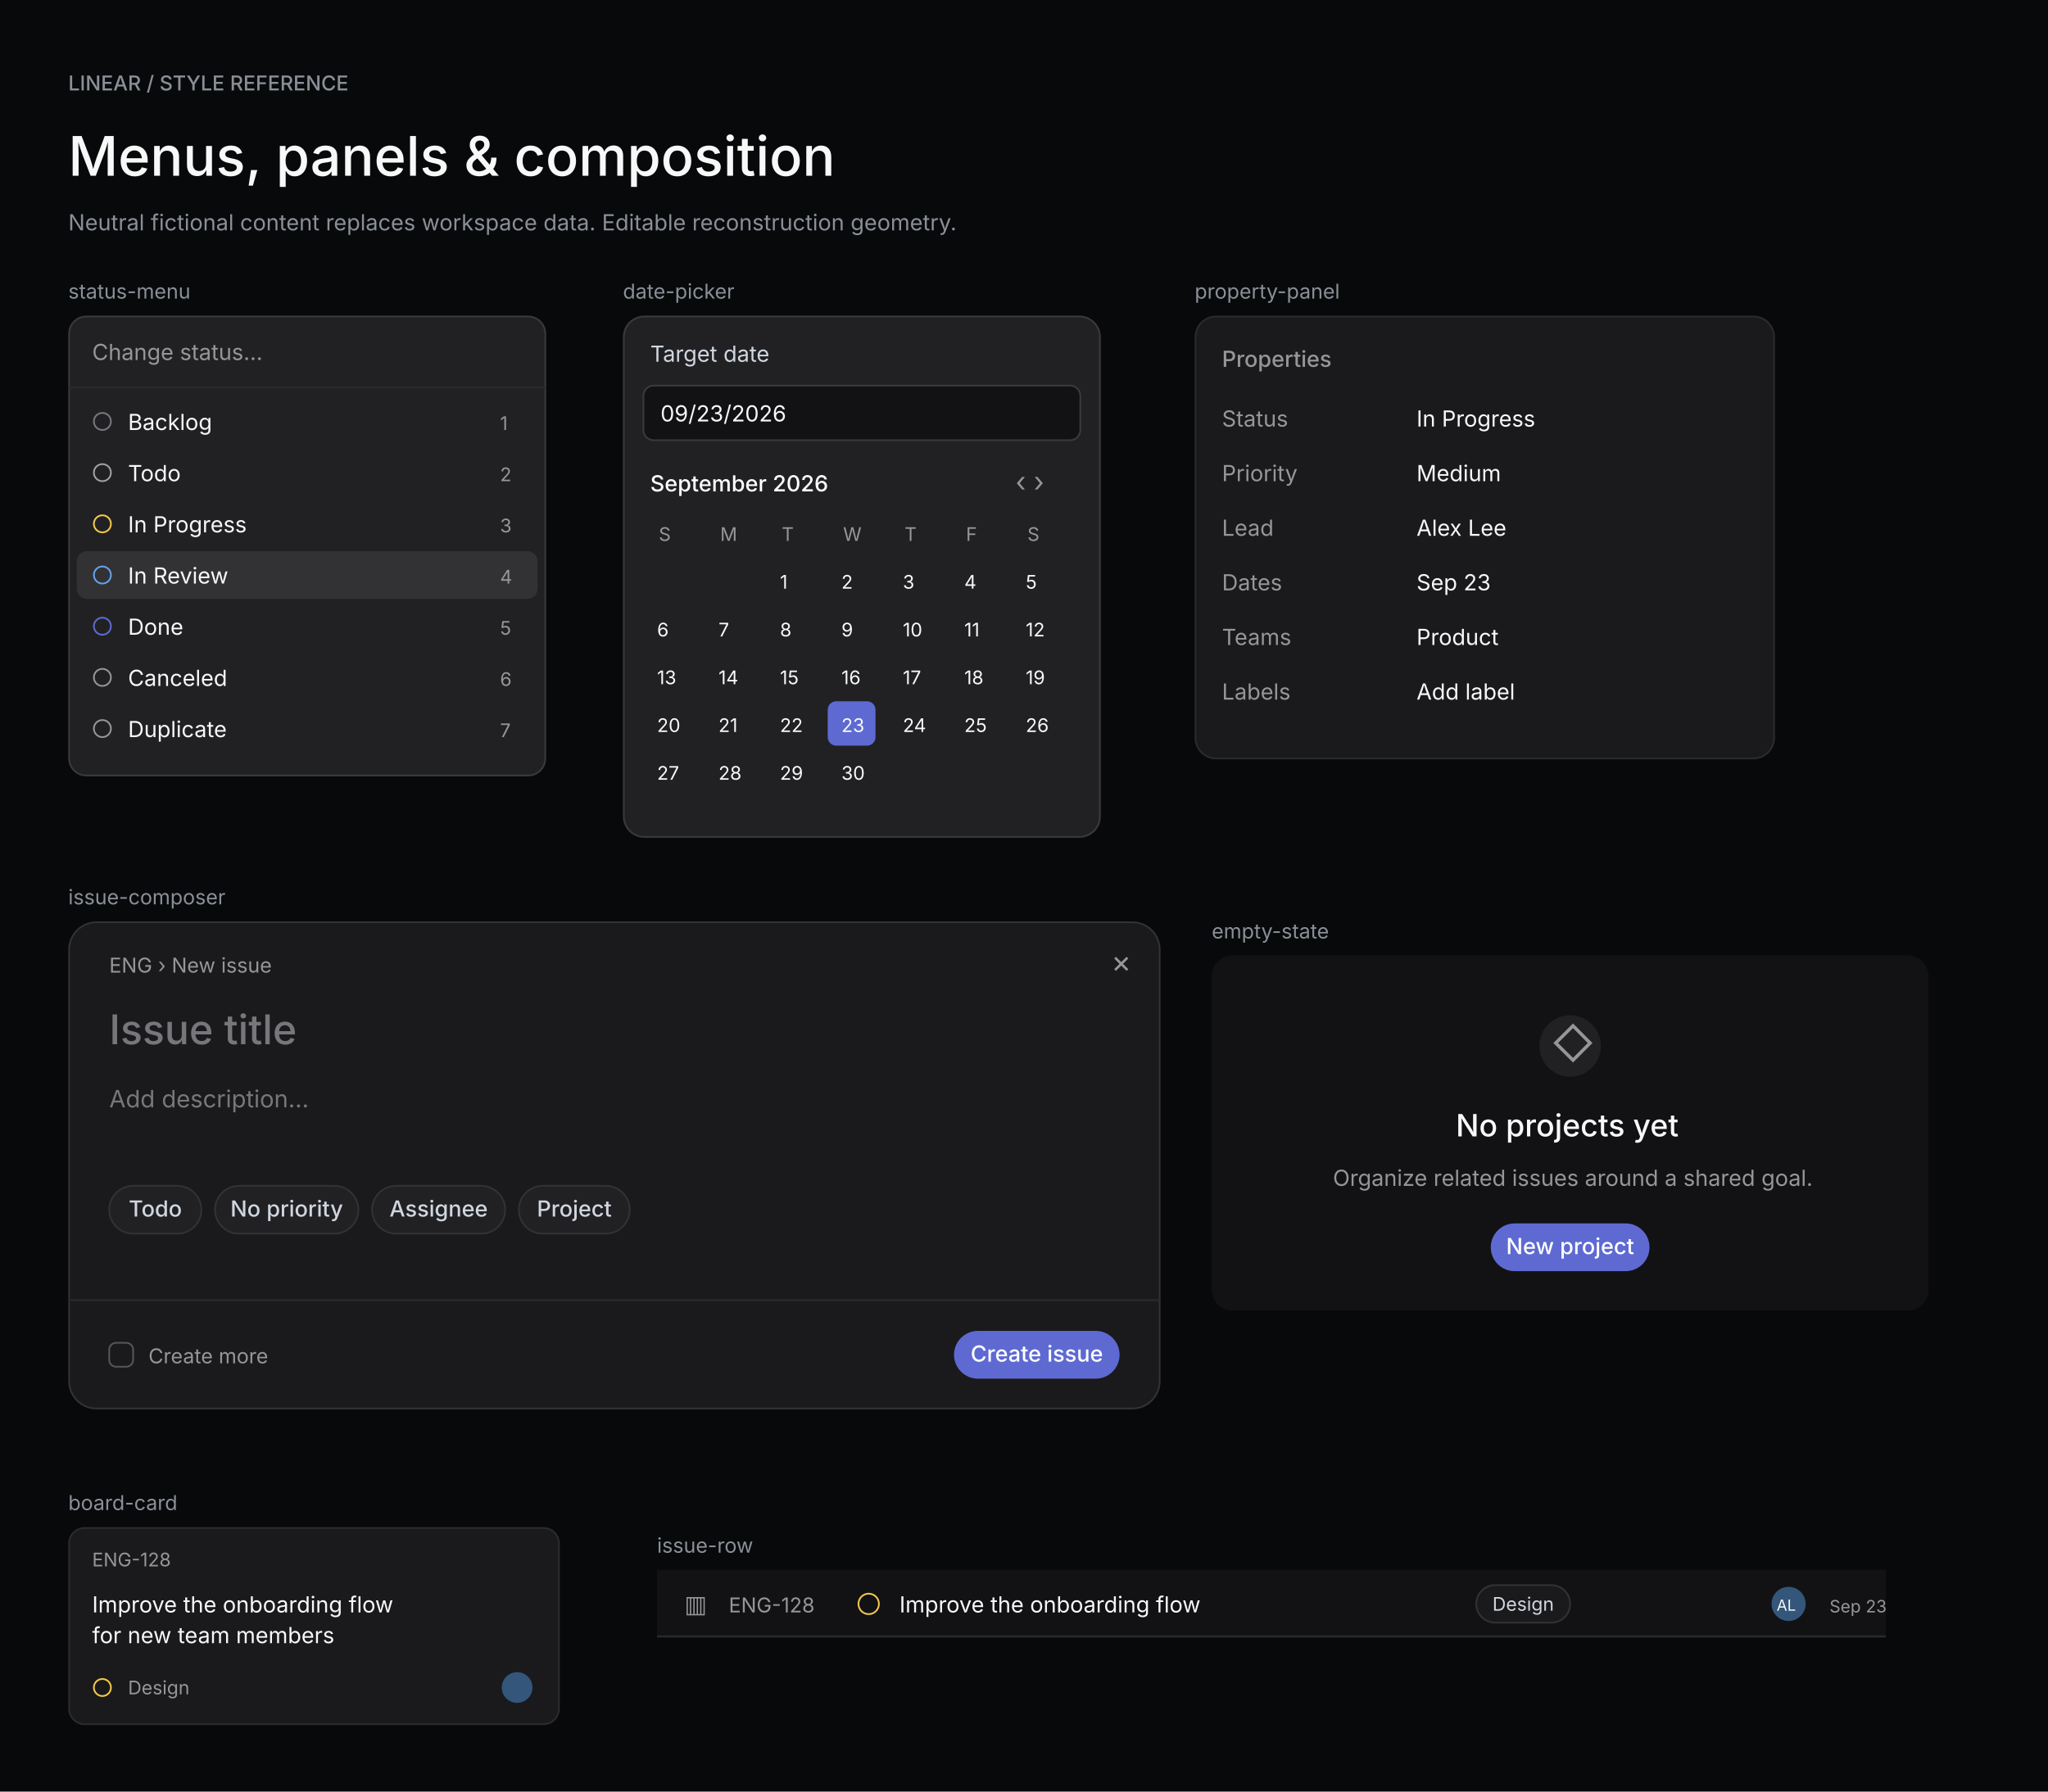
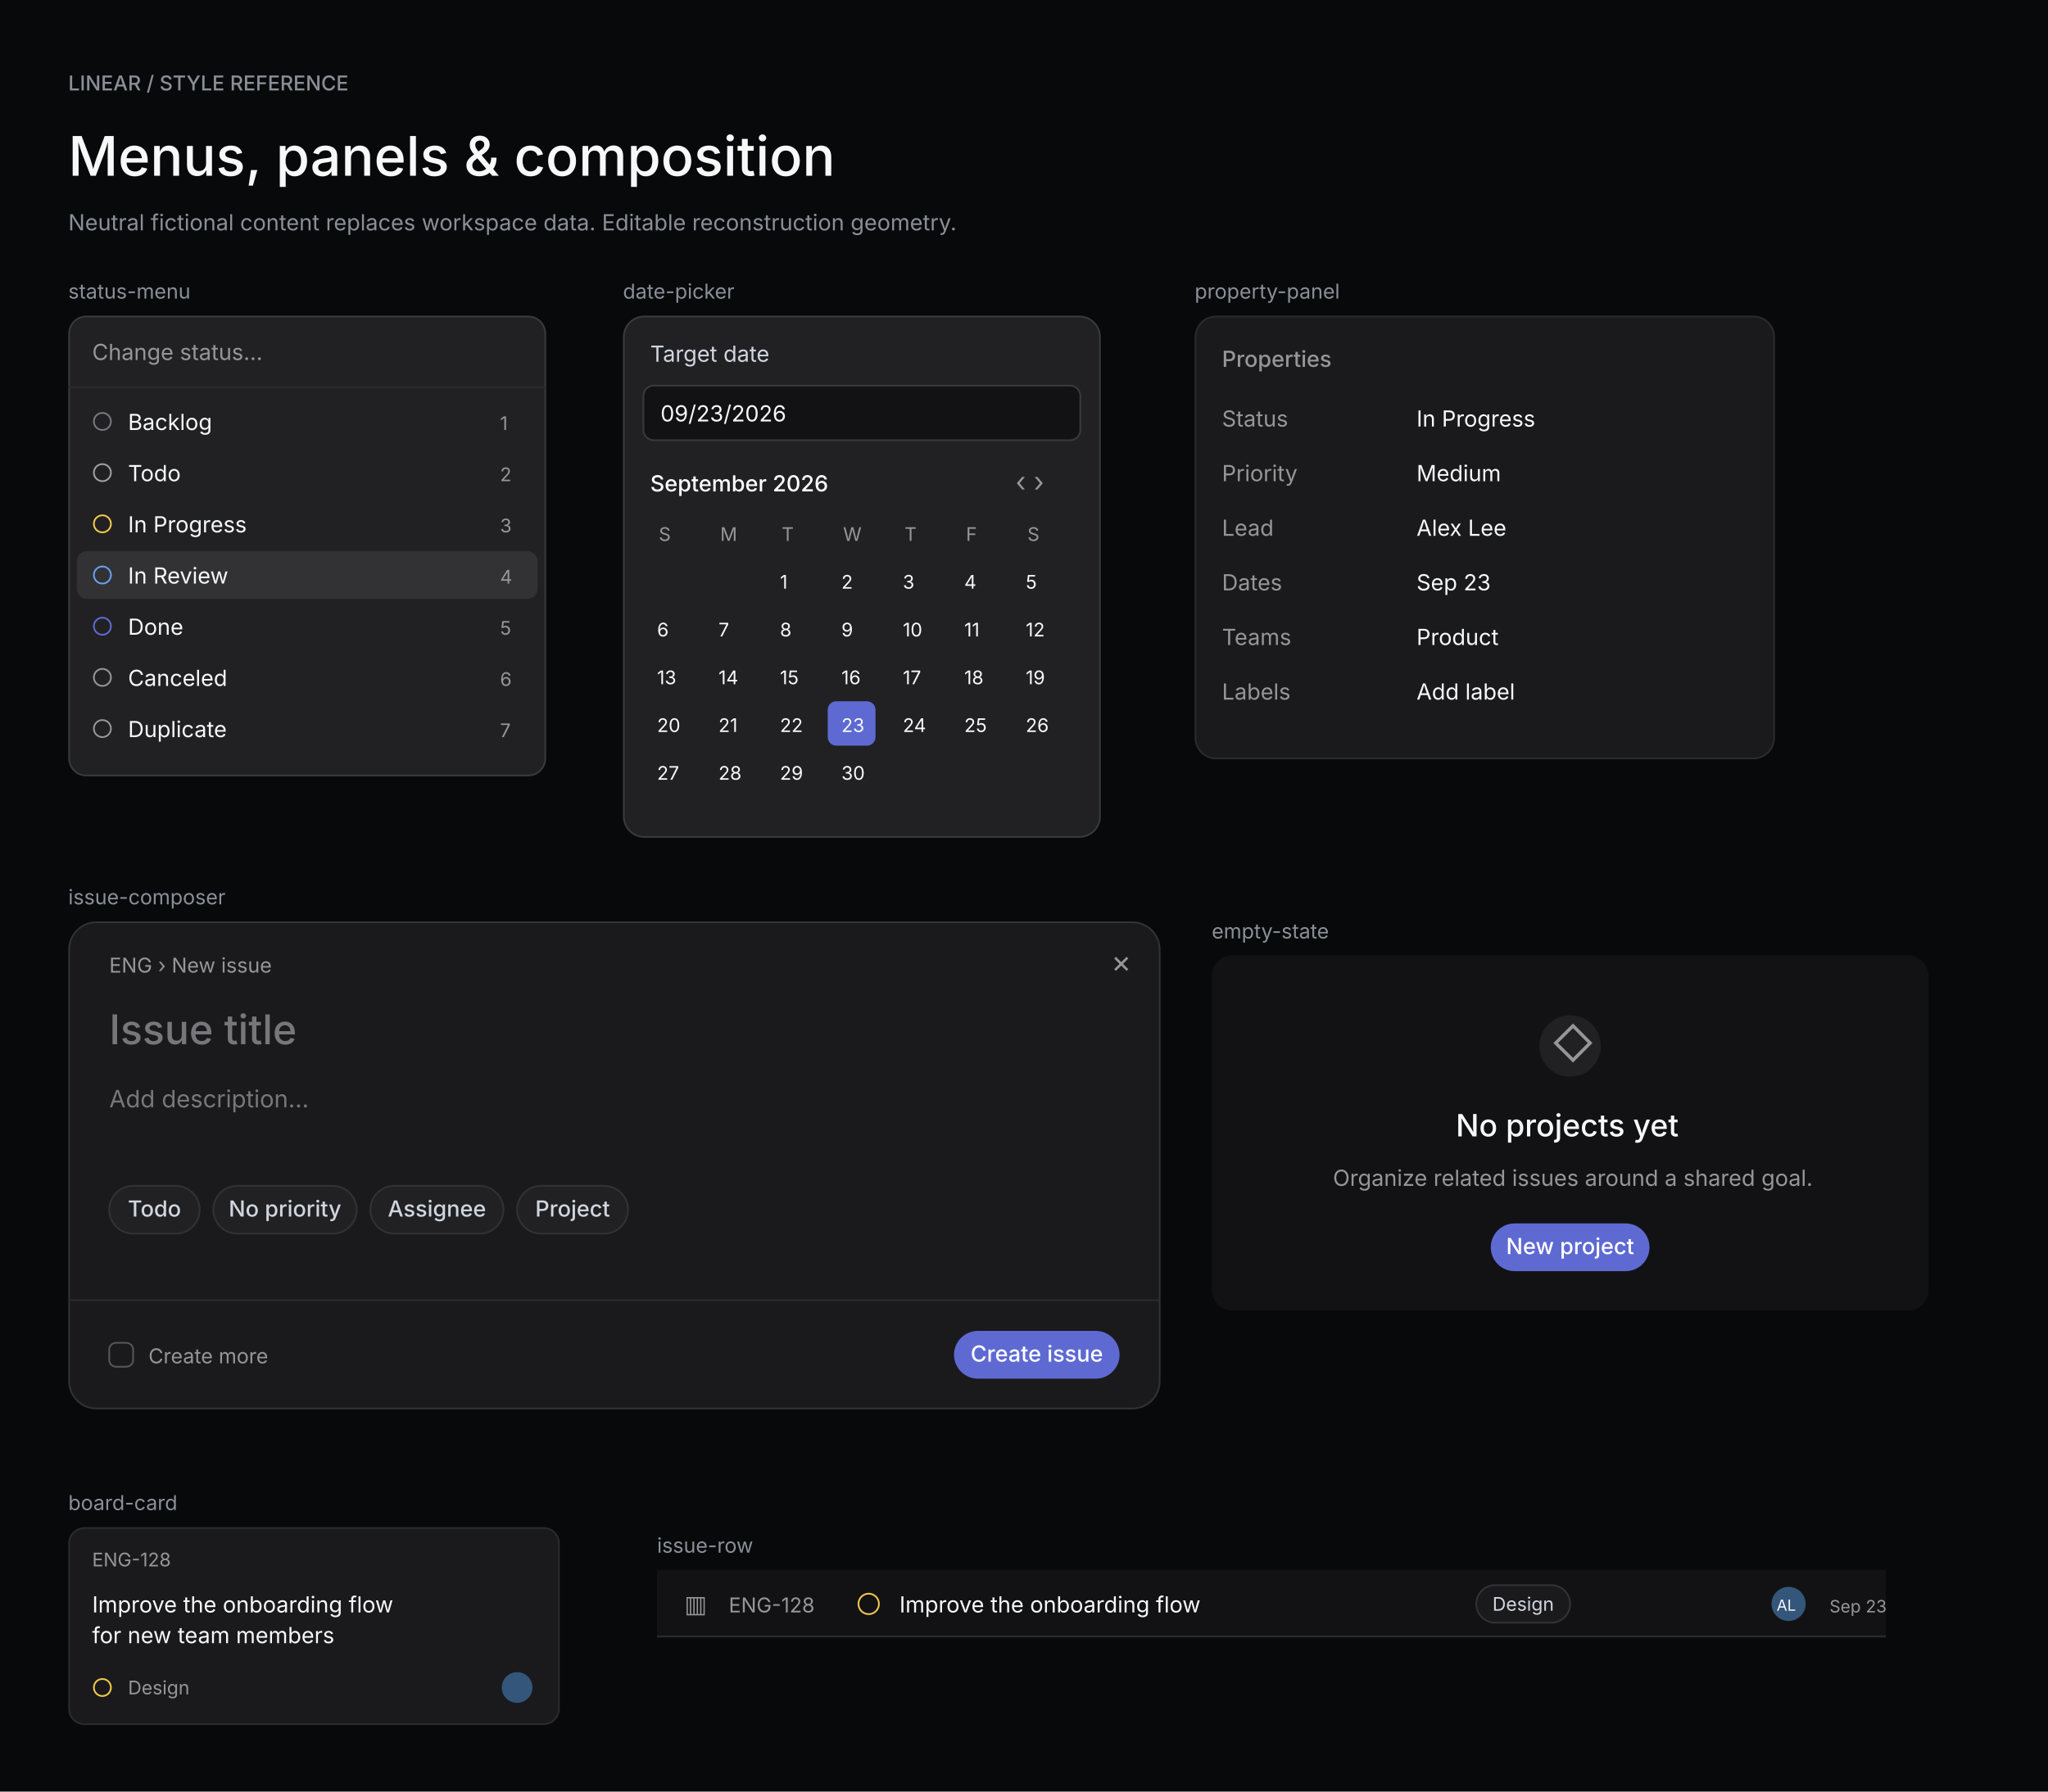
<svg xmlns="http://www.w3.org/2000/svg" width="1200" height="1050" viewBox="0 0 1200 1050">
  <rect x="0" y="0" width="1200" height="1050" rx="0" fill="#08090A" stroke="none" />
  <text x="40" y="53" font-family="Inter, Arial, sans-serif" font-size="12" font-weight="500" fill="#8A8F98">LINEAR / STYLE REFERENCE</text>
  <text x="40" y="103" font-family="Inter, Arial, sans-serif" font-size="32" font-weight="510" fill="#F7F8F8">Menus, panels &amp; composition</text>
  <text x="40" y="135" font-family="Inter, Arial, sans-serif" font-size="13" font-weight="400" fill="#8A8F98">Neutral fictional content replaces workspace data. Editable reconstruction geometry.</text>
  <text x="40" y="175" font-family="Inter, Arial, sans-serif" font-size="12" font-weight="400" fill="#8A8F98">status-menu</text>
  <g transform="translate(40 185)">
    <g id="status-menu">
      <rect x="0.5" y="0.5" width="279" height="269" rx="10" fill="#212123" stroke="#3A3A3E" />
      <text x="14" y="26" font-family="Inter, Arial, sans-serif" font-size="13" font-weight="400" fill="#969699">Change status…</text>
      <path d="M0 42H280" stroke="#2B2B2E" />
      <circle cx="20" cy="62" r="5" fill="none" stroke="#777780" />
      <text x="35" y="67" font-family="Inter, Arial, sans-serif" font-size="13" font-weight="400" fill="#F7F8F8">Backlog</text>
      <text x="253" y="67" font-family="Inter, Arial, sans-serif" font-size="11" font-weight="400" fill="#969699">1</text>
      <circle cx="20" cy="92" r="5" fill="none" stroke="#A0A0A5" />
      <text x="35" y="97" font-family="Inter, Arial, sans-serif" font-size="13" font-weight="400" fill="#F7F8F8">Todo</text>
      <text x="253" y="97" font-family="Inter, Arial, sans-serif" font-size="11" font-weight="400" fill="#969699">2</text>
      <circle cx="20" cy="122" r="5" fill="none" stroke="#F2C94C" />
      <text x="35" y="127" font-family="Inter, Arial, sans-serif" font-size="13" font-weight="400" fill="#F7F8F8">In Progress</text>
      <text x="253" y="127" font-family="Inter, Arial, sans-serif" font-size="11" font-weight="400" fill="#969699">3</text>
      <rect x="5" y="138" width="270" height="28" rx="6" fill="#323234" stroke="none" />
      <circle cx="20" cy="152" r="5" fill="none" stroke="#67A2EC" />
      <text x="35" y="157" font-family="Inter, Arial, sans-serif" font-size="13" font-weight="400" fill="#F7F8F8">In Review</text>
      <text x="253" y="157" font-family="Inter, Arial, sans-serif" font-size="11" font-weight="400" fill="#969699">4</text>
      <circle cx="20" cy="182" r="5" fill="none" stroke="#5E6AD2" />
      <text x="35" y="187" font-family="Inter, Arial, sans-serif" font-size="13" font-weight="400" fill="#F7F8F8">Done</text>
      <text x="253" y="187" font-family="Inter, Arial, sans-serif" font-size="11" font-weight="400" fill="#969699">5</text>
      <circle cx="20" cy="212" r="5" fill="none" stroke="#969699" />
      <text x="35" y="217" font-family="Inter, Arial, sans-serif" font-size="13" font-weight="400" fill="#F7F8F8">Canceled</text>
      <text x="253" y="217" font-family="Inter, Arial, sans-serif" font-size="11" font-weight="400" fill="#969699">6</text>
      <circle cx="20" cy="242" r="5" fill="none" stroke="#969699" />
      <text x="35" y="247" font-family="Inter, Arial, sans-serif" font-size="13" font-weight="400" fill="#F7F8F8">Duplicate</text>
      <text x="253" y="247" font-family="Inter, Arial, sans-serif" font-size="11" font-weight="400" fill="#969699">7</text>
    </g>
  </g>
  <text x="365" y="175" font-family="Inter, Arial, sans-serif" font-size="12" font-weight="400" fill="#8A8F98">date-picker</text>
  <g transform="translate(365 185)">
    <g id="date-picker">
      <rect x="0.5" y="0.5" width="279" height="305" rx="12" fill="#212123" stroke="#3A3A3E" />
      <text x="16" y="27" font-family="Inter, Arial, sans-serif" font-size="13" font-weight="400" fill="#D0D6E0">Target date</text>
      <rect x="12" y="41" width="256" height="32" rx="6" fill="#121214" stroke="#3A3A3E" />
      <text x="22" y="62" font-family="Inter, Arial, sans-serif" font-size="13" font-weight="400" fill="#F7F8F8">09/23/2026</text>
      <text x="16" y="103" font-family="Inter, Arial, sans-serif" font-size="13" font-weight="500" fill="#fff">September 2026</text>
      <text x="230" y="103" font-family="Inter, Arial, sans-serif" font-size="16" font-weight="400" fill="#969699">‹  ›</text>
      <text x="21" y="132" font-family="Inter, Arial, sans-serif" font-size="11" font-weight="400" fill="#969699">S</text>
      <text x="57" y="132" font-family="Inter, Arial, sans-serif" font-size="11" font-weight="400" fill="#969699">M</text>
      <text x="93" y="132" font-family="Inter, Arial, sans-serif" font-size="11" font-weight="400" fill="#969699">T</text>
      <text x="129" y="132" font-family="Inter, Arial, sans-serif" font-size="11" font-weight="400" fill="#969699">W</text>
      <text x="165" y="132" font-family="Inter, Arial, sans-serif" font-size="11" font-weight="400" fill="#969699">T</text>
      <text x="201" y="132" font-family="Inter, Arial, sans-serif" font-size="11" font-weight="400" fill="#969699">F</text>
      <text x="237" y="132" font-family="Inter, Arial, sans-serif" font-size="11" font-weight="400" fill="#969699">S</text>
      <text x="92" y="160" font-family="Inter, Arial, sans-serif" font-size="11" font-weight="400" fill="#F7F8F8">1</text>
      <text x="128" y="160" font-family="Inter, Arial, sans-serif" font-size="11" font-weight="400" fill="#F7F8F8">2</text>
      <text x="164" y="160" font-family="Inter, Arial, sans-serif" font-size="11" font-weight="400" fill="#F7F8F8">3</text>
      <text x="200" y="160" font-family="Inter, Arial, sans-serif" font-size="11" font-weight="400" fill="#F7F8F8">4</text>
      <text x="236" y="160" font-family="Inter, Arial, sans-serif" font-size="11" font-weight="400" fill="#F7F8F8">5</text>
      <text x="20" y="188" font-family="Inter, Arial, sans-serif" font-size="11" font-weight="400" fill="#F7F8F8">6</text>
      <text x="56" y="188" font-family="Inter, Arial, sans-serif" font-size="11" font-weight="400" fill="#F7F8F8">7</text>
      <text x="92" y="188" font-family="Inter, Arial, sans-serif" font-size="11" font-weight="400" fill="#F7F8F8">8</text>
      <text x="128" y="188" font-family="Inter, Arial, sans-serif" font-size="11" font-weight="400" fill="#F7F8F8">9</text>
      <text x="164" y="188" font-family="Inter, Arial, sans-serif" font-size="11" font-weight="400" fill="#F7F8F8">10</text>
      <text x="200" y="188" font-family="Inter, Arial, sans-serif" font-size="11" font-weight="400" fill="#F7F8F8">11</text>
      <text x="236" y="188" font-family="Inter, Arial, sans-serif" font-size="11" font-weight="400" fill="#F7F8F8">12</text>
      <text x="20" y="216" font-family="Inter, Arial, sans-serif" font-size="11" font-weight="400" fill="#F7F8F8">13</text>
      <text x="56" y="216" font-family="Inter, Arial, sans-serif" font-size="11" font-weight="400" fill="#F7F8F8">14</text>
      <text x="92" y="216" font-family="Inter, Arial, sans-serif" font-size="11" font-weight="400" fill="#F7F8F8">15</text>
      <text x="128" y="216" font-family="Inter, Arial, sans-serif" font-size="11" font-weight="400" fill="#F7F8F8">16</text>
      <text x="164" y="216" font-family="Inter, Arial, sans-serif" font-size="11" font-weight="400" fill="#F7F8F8">17</text>
      <text x="200" y="216" font-family="Inter, Arial, sans-serif" font-size="11" font-weight="400" fill="#F7F8F8">18</text>
      <text x="236" y="216" font-family="Inter, Arial, sans-serif" font-size="11" font-weight="400" fill="#F7F8F8">19</text>
      <text x="20" y="244" font-family="Inter, Arial, sans-serif" font-size="11" font-weight="400" fill="#F7F8F8">20</text>
      <text x="56" y="244" font-family="Inter, Arial, sans-serif" font-size="11" font-weight="400" fill="#F7F8F8">21</text>
      <text x="92" y="244" font-family="Inter, Arial, sans-serif" font-size="11" font-weight="400" fill="#F7F8F8">22</text>
      <rect x="120" y="226" width="28" height="26" rx="5" fill="#5E6AD2" stroke="none" />
      <text x="128" y="244" font-family="Inter, Arial, sans-serif" font-size="11" font-weight="400" fill="#F7F8F8">23</text>
      <text x="164" y="244" font-family="Inter, Arial, sans-serif" font-size="11" font-weight="400" fill="#F7F8F8">24</text>
      <text x="200" y="244" font-family="Inter, Arial, sans-serif" font-size="11" font-weight="400" fill="#F7F8F8">25</text>
      <text x="236" y="244" font-family="Inter, Arial, sans-serif" font-size="11" font-weight="400" fill="#F7F8F8">26</text>
      <text x="20" y="272" font-family="Inter, Arial, sans-serif" font-size="11" font-weight="400" fill="#F7F8F8">27</text>
      <text x="56" y="272" font-family="Inter, Arial, sans-serif" font-size="11" font-weight="400" fill="#F7F8F8">28</text>
      <text x="92" y="272" font-family="Inter, Arial, sans-serif" font-size="11" font-weight="400" fill="#F7F8F8">29</text>
      <text x="128" y="272" font-family="Inter, Arial, sans-serif" font-size="11" font-weight="400" fill="#F7F8F8">30</text>
    </g>
  </g>
  <text x="700" y="175" font-family="Inter, Arial, sans-serif" font-size="12" font-weight="400" fill="#8A8F98">property-panel</text>
  <g transform="translate(700 185)">
    <g id="property-panel">
      <rect x="0.5" y="0.5" width="339" height="259" rx="12" fill="#1A1A1C" stroke="#2B2B2E" />
      <text x="16" y="30" font-family="Inter, Arial, sans-serif" font-size="13" font-weight="500" fill="#969699">Properties</text>
      <text x="16" y="65" font-family="Inter, Arial, sans-serif" font-size="13" font-weight="400" fill="#969699">Status</text>
      <text x="130" y="65" font-family="Inter, Arial, sans-serif" font-size="13" font-weight="400" fill="#F7F8F8">In Progress</text>
      <text x="16" y="97" font-family="Inter, Arial, sans-serif" font-size="13" font-weight="400" fill="#969699">Priority</text>
      <text x="130" y="97" font-family="Inter, Arial, sans-serif" font-size="13" font-weight="400" fill="#F7F8F8">Medium</text>
      <text x="16" y="129" font-family="Inter, Arial, sans-serif" font-size="13" font-weight="400" fill="#969699">Lead</text>
      <text x="130" y="129" font-family="Inter, Arial, sans-serif" font-size="13" font-weight="400" fill="#F7F8F8">Alex Lee</text>
      <text x="16" y="161" font-family="Inter, Arial, sans-serif" font-size="13" font-weight="400" fill="#969699">Dates</text>
      <text x="130" y="161" font-family="Inter, Arial, sans-serif" font-size="13" font-weight="400" fill="#F7F8F8">Sep 23</text>
      <text x="16" y="193" font-family="Inter, Arial, sans-serif" font-size="13" font-weight="400" fill="#969699">Teams</text>
      <text x="130" y="193" font-family="Inter, Arial, sans-serif" font-size="13" font-weight="400" fill="#F7F8F8">Product</text>
      <text x="16" y="225" font-family="Inter, Arial, sans-serif" font-size="13" font-weight="400" fill="#969699">Labels</text>
      <text x="130" y="225" font-family="Inter, Arial, sans-serif" font-size="13" font-weight="400" fill="#F7F8F8">Add label</text>
    </g>
  </g>
  <text x="40" y="530" font-family="Inter, Arial, sans-serif" font-size="12" font-weight="400" fill="#8A8F98">issue-composer</text>
  <g transform="translate(40 540)">
    <g id="issue-composer">
      <rect x="0.5" y="0.5" width="639" height="285" rx="16" fill="#1A1A1C" stroke="#323234" />
      <text x="24" y="30" font-family="Inter, Arial, sans-serif" font-size="12" font-weight="400" fill="#969699">ENG  ›  New issue</text>
      <text x="611" y="30" font-family="Inter, Arial, sans-serif" font-size="18" font-weight="400" fill="#969699">×</text>
      <text x="24" y="72" font-family="Inter, Arial, sans-serif" font-size="24" font-weight="500" fill="#77777B">Issue title</text>
      <text x="24" y="109" font-family="Inter, Arial, sans-serif" font-size="14" font-weight="400" fill="#77777B">Add description…</text>
      <g transform="translate(24 155)">
-         <rect x="0" y="0" width="54" height="28" rx="14" fill="#212123" stroke="#323234" />
-         <text text-anchor="middle" x="27.0" y="18" font-family="Inter, Arial, sans-serif" font-size="13" font-weight="500" fill="#D0D6E0">Todo</text>
+         <rect x="0" y="0" width="53" height="28" rx="14" fill="#212123" stroke="#323234" />
+         <text text-anchor="middle" x="26.5" y="18" font-family="Inter, Arial, sans-serif" font-size="13" font-weight="500" fill="#D0D6E0">Todo</text>
      </g>
-       <g transform="translate(86 155)">
+       <g transform="translate(85 155)">
        <rect x="0" y="0" width="84" height="28" rx="14" fill="#212123" stroke="#323234" />
        <text text-anchor="middle" x="42.0" y="18" font-family="Inter, Arial, sans-serif" font-size="13" font-weight="500" fill="#D0D6E0">No priority</text>
      </g>
-       <g transform="translate(178 155)">
+       <g transform="translate(177 155)">
        <rect x="0" y="0" width="78" height="28" rx="14" fill="#212123" stroke="#323234" />
        <text text-anchor="middle" x="39.0" y="18" font-family="Inter, Arial, sans-serif" font-size="13" font-weight="500" fill="#D0D6E0">Assignee</text>
      </g>
-       <g transform="translate(264 155)">
+       <g transform="translate(263 155)">
        <rect x="0" y="0" width="65" height="28" rx="14" fill="#212123" stroke="#323234" />
        <text text-anchor="middle" x="32.5" y="18" font-family="Inter, Arial, sans-serif" font-size="13" font-weight="500" fill="#D0D6E0">Project</text>
      </g>
      <path d="M0 222H640" stroke="#2B2B2E" />
      <rect x="24" y="247" width="14" height="14" rx="4" fill="none" stroke="#55555B" />
      <text x="47" y="259" font-family="Inter, Arial, sans-serif" font-size="12" font-weight="400" fill="#969699">Create more</text>
      <g transform="translate(519 240)">
        <rect x="0" y="0" width="97" height="28" rx="14" fill="#5E6AD2" stroke="none" />
        <text text-anchor="middle" x="48.5" y="18" font-family="Inter, Arial, sans-serif" font-size="13" font-weight="500" fill="#FFFFFF">Create issue</text>
      </g>
    </g>
  </g>
  <text x="710" y="550" font-family="Inter, Arial, sans-serif" font-size="12" font-weight="400" fill="#8A8F98">empty-state</text>
  <g transform="translate(710 560)">
    <g id="empty-state">
      <rect x="0" y="0" width="420" height="208" rx="12" fill="#121214" stroke="none" />
      <circle cx="210" cy="53" r="18" fill="#212123" stroke="none" />
      <text x="199" y="60" font-family="Inter, Arial, sans-serif" font-size="24" font-weight="400" fill="#969699">◇</text>
      <text x="143" y="106" font-family="Inter, Arial, sans-serif" font-size="18" font-weight="500" fill="#F7F8F8">No projects yet</text>
      <text x="71" y="135" font-family="Inter, Arial, sans-serif" font-size="13" font-weight="400" fill="#969699">Organize related issues around a shared goal.</text>
      <g transform="translate(163.5 157)">
        <rect x="0" y="0" width="93" height="28" rx="14" fill="#5E6AD2" stroke="none" />
        <text text-anchor="middle" x="46.5" y="18" font-family="Inter, Arial, sans-serif" font-size="13" font-weight="500" fill="#FFFFFF">New project</text>
      </g>
    </g>
  </g>
  <text x="40" y="885" font-family="Inter, Arial, sans-serif" font-size="12" font-weight="400" fill="#8A8F98">board-card</text>
  <g transform="translate(40 895)">
    <g id="board-card">
      <rect x="0.5" y="0.5" width="287" height="115" rx="9" fill="#1A1A1C" stroke="#2B2B2E" />
      <text x="14" y="23" font-family="Inter, Arial, sans-serif" font-size="11" font-weight="400" fill="#969699">ENG-128</text>
      <text x="14" y="50" font-family="Inter, Arial, sans-serif" font-size="13" font-weight="400" fill="#F7F8F8">Improve the onboarding flow</text>
      <text x="14" y="68" font-family="Inter, Arial, sans-serif" font-size="13" font-weight="400" fill="#F7F8F8">for new team members</text>
      <circle cx="20" cy="94" r="5" fill="none" stroke="#F2C94C" />
      <text x="35" y="98" font-family="Inter, Arial, sans-serif" font-size="11" font-weight="400" fill="#969699">Design</text>
      <circle cx="263" cy="94" r="9" fill="#33567A" stroke="none" />
    </g>
  </g>
  <text x="385" y="910" font-family="Inter, Arial, sans-serif" font-size="12" font-weight="400" fill="#8A8F98">issue-row</text>
  <g transform="translate(385 920)">
    <g id="issue-row">
      <rect x="0" y="0" width="720" height="40" rx="0" fill="#121214" stroke="none" />
      <path d="M0 39H720" stroke="#2B2B2E" />
      <text x="16" y="25" font-family="Inter, Arial, sans-serif" font-size="14" font-weight="400" fill="#969699">▥</text>
      <text x="42" y="25" font-family="Inter, Arial, sans-serif" font-size="12" font-weight="400" fill="#969699">ENG-128</text>
      <circle cx="124" cy="20" r="6" fill="none" stroke="#F2C94C" />
      <text x="142" y="25" font-family="Inter, Arial, sans-serif" font-size="13" font-weight="400" fill="#F7F8F8">Improve the onboarding flow</text>
      <rect x="480" y="9" width="55" height="22" rx="11" fill="#1A1A1C" stroke="#323234" />
      <text text-anchor="middle" x="507.5" y="24" font-family="Inter, Arial, sans-serif" font-size="11" font-weight="400" fill="#D0D6E0">Design</text>
      <circle cx="663" cy="20" r="10" fill="#33567A" stroke="none" />
      <text x="656" y="24" font-family="Inter, Arial, sans-serif" font-size="9" font-weight="400" fill="#F7F8F8">AL</text>
      <text x="687" y="25" font-family="Inter, Arial, sans-serif" font-size="10" font-weight="400" fill="#969699">Sep 23</text>
    </g>
  </g>
</svg>
